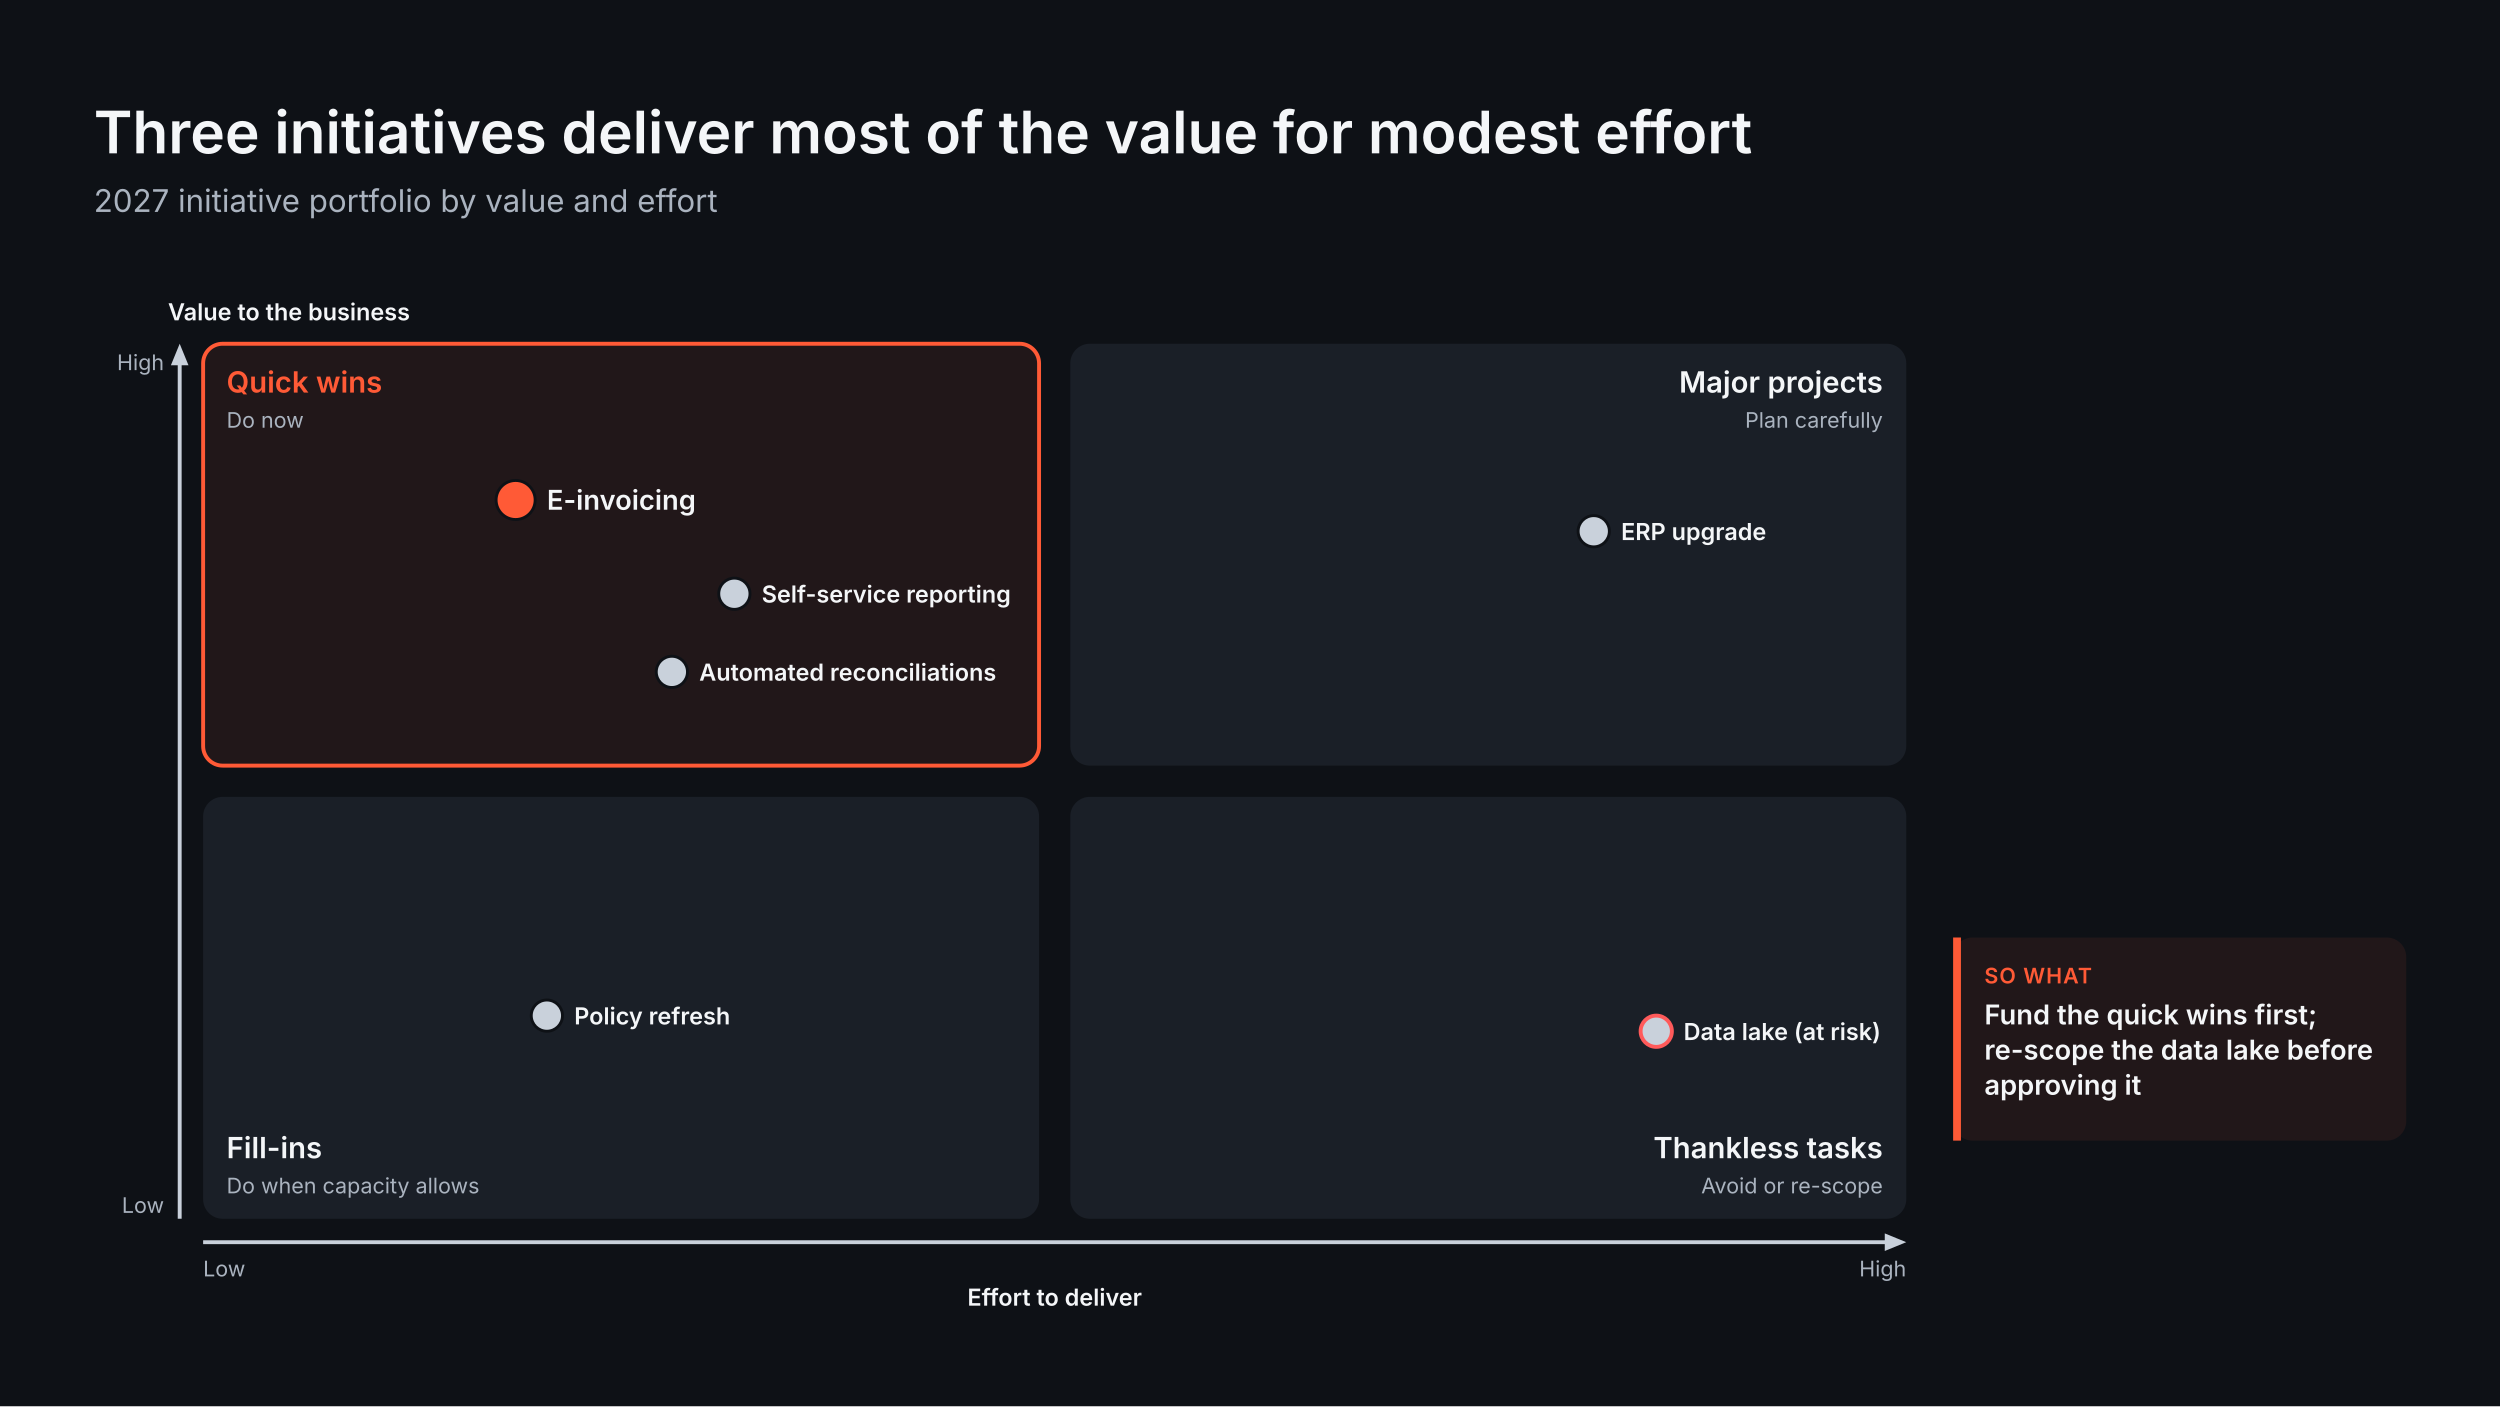
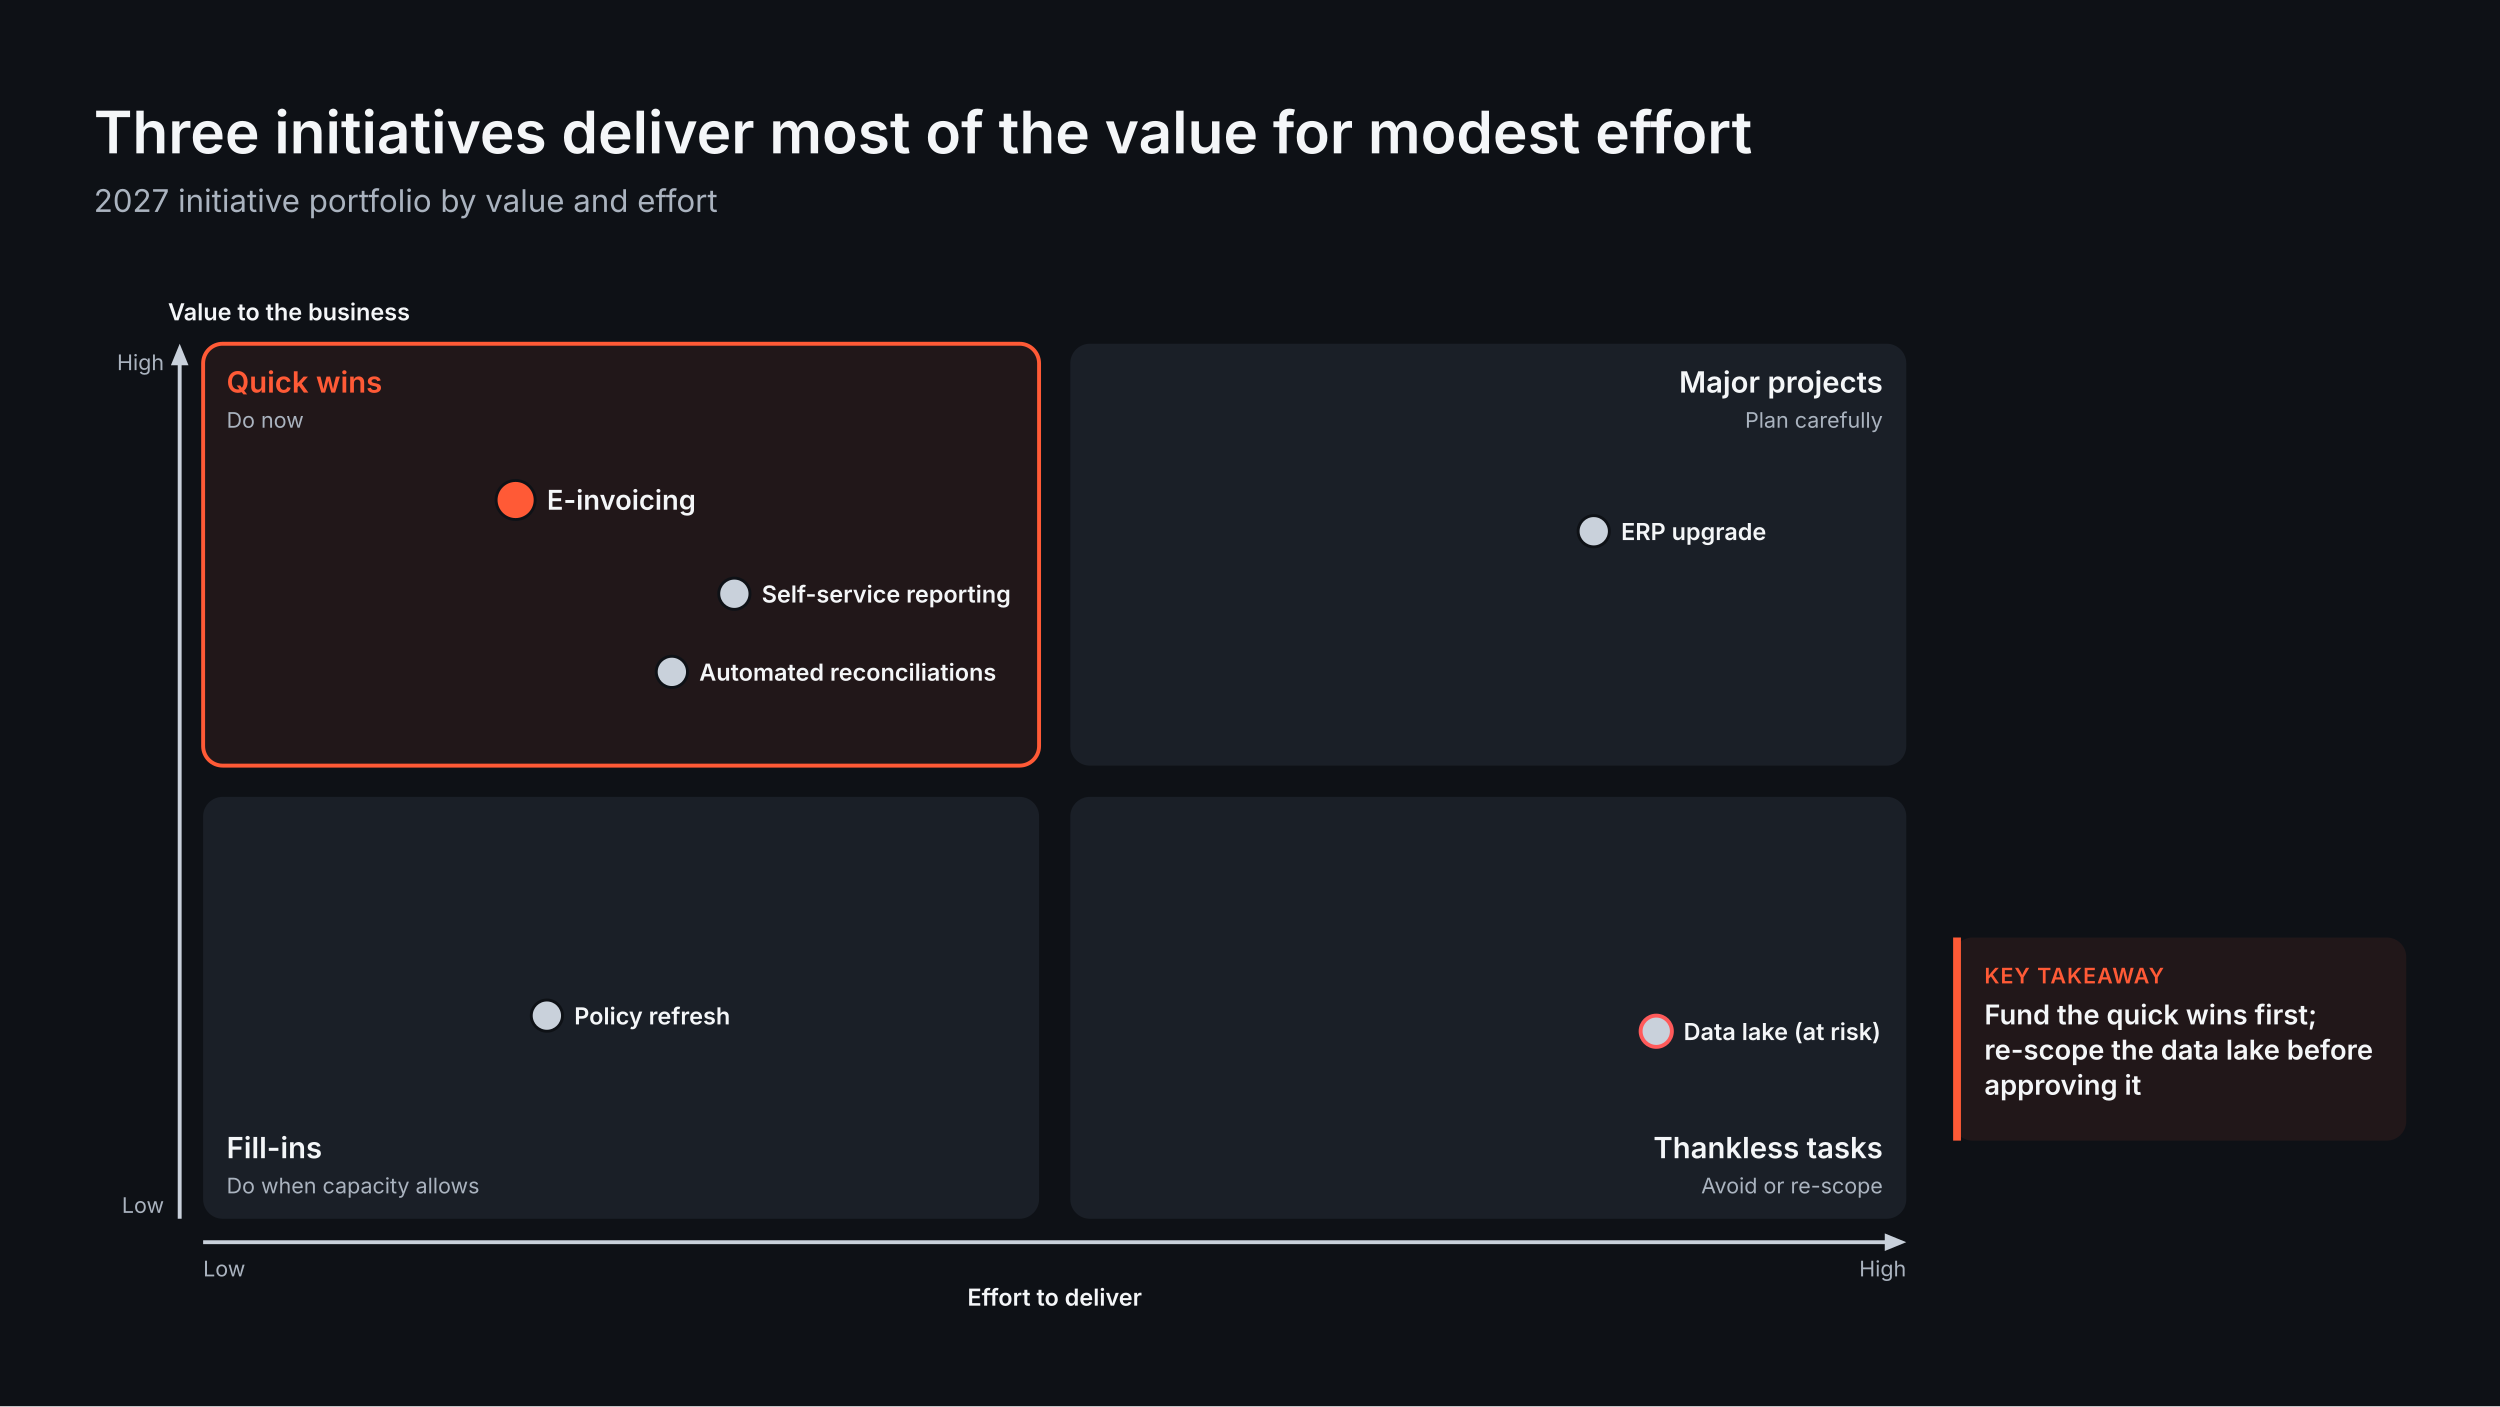
<svg xmlns="http://www.w3.org/2000/svg" width="1280" height="720" viewBox="0 0 1280 720" role="img" aria-labelledby="ds-svg-title ds-svg-desc" data-generator="diagram-studio 1.0.0" data-type="matrix-2x2" data-theme="bold" data-altitude="executive">
  <rect id="ds-background" data-role="background" width="1280" height="720" fill="#0E1116" />
  <text id="ds-title" data-role="title" font-family="Inter, 'Helvetica Neue', Arial, sans-serif" font-size="30" font-weight="600" fill="#F4F6F8">
    <tspan x="48" y="78.5">Three initiatives deliver most of the value for modest effort</tspan>
  </text>
  <text id="ds-subtitle" data-role="subtitle" font-family="Inter, 'Helvetica Neue', Arial, sans-serif" font-size="16" font-weight="400" fill="#AAB3BF">
    <tspan x="48" y="108.5">2027 initiative portfolio by value and effort</tspan>
  </text>
  <path id="quadrant-top-left" data-role="group" data-emphasis="accent" d="M114 176H522A10 10 0 0 1 532 186V382A10 10 0 0 1 522 392H114A10 10 0 0 1 104 382V186A10 10 0 0 1 114 176Z" fill="#211719" stroke="#FF5A36" stroke-width="2" stroke-linejoin="round" />
  <text id="quadrant-top-left--label" data-role="header" font-family="Inter, 'Helvetica Neue', Arial, sans-serif" font-size="15" font-weight="600" fill="#FF5A36">
    <tspan x="116" y="201">Quick wins</tspan>
  </text>
  <text id="quadrant-top-left--description" data-role="header" font-family="Inter, 'Helvetica Neue', Arial, sans-serif" font-size="11" font-weight="400" fill="#AAB3BF">
    <tspan x="116" y="219">Do now</tspan>
  </text>
  <path id="quadrant-top-right" data-role="group" d="M558 176H966A10 10 0 0 1 976 186V382A10 10 0 0 1 966 392H558A10 10 0 0 1 548 382V186A10 10 0 0 1 558 176Z" fill="#1A1F27" />
  <text id="quadrant-top-right--label" data-role="header" font-family="Inter, 'Helvetica Neue', Arial, sans-serif" font-size="15" font-weight="600" fill="#F4F6F8" text-anchor="end">
    <tspan x="964" y="201">Major projects</tspan>
  </text>
  <text id="quadrant-top-right--description" data-role="header" font-family="Inter, 'Helvetica Neue', Arial, sans-serif" font-size="11" font-weight="400" fill="#AAB3BF" text-anchor="end">
    <tspan x="964" y="219">Plan carefully</tspan>
  </text>
  <path id="quadrant-bottom-left" data-role="group" d="M114 408H522A10 10 0 0 1 532 418V614A10 10 0 0 1 522 624H114A10 10 0 0 1 104 614V418A10 10 0 0 1 114 408Z" fill="#1A1F27" />
  <text id="quadrant-bottom-left--label" data-role="header" font-family="Inter, 'Helvetica Neue', Arial, sans-serif" font-size="15" font-weight="600" fill="#F4F6F8">
    <tspan x="116" y="593">Fill-ins</tspan>
  </text>
  <text id="quadrant-bottom-left--description" data-role="header" font-family="Inter, 'Helvetica Neue', Arial, sans-serif" font-size="11" font-weight="400" fill="#AAB3BF">
    <tspan x="116" y="611">Do when capacity allows</tspan>
  </text>
  <path id="quadrant-bottom-right" data-role="group" d="M558 408H966A10 10 0 0 1 976 418V614A10 10 0 0 1 966 624H558A10 10 0 0 1 548 614V418A10 10 0 0 1 558 408Z" fill="#1A1F27" />
  <text id="quadrant-bottom-right--label" data-role="header" font-family="Inter, 'Helvetica Neue', Arial, sans-serif" font-size="15" font-weight="600" fill="#F4F6F8" text-anchor="end">
    <tspan x="964" y="593">Thankless tasks</tspan>
  </text>
  <text id="quadrant-bottom-right--description" data-role="header" font-family="Inter, 'Helvetica Neue', Arial, sans-serif" font-size="11" font-weight="400" fill="#AAB3BF" text-anchor="end">
    <tspan x="964" y="611">Avoid or re-scope</tspan>
  </text>
  <g id="ds-axis-y" data-role="axis">
    <path d="M92 624L92 186" fill="none" stroke="#C9D1DB" stroke-width="2" stroke-linecap="butt" stroke-linejoin="round" />
    <path d="M92 176L96.5 187L87.5 187Z" fill="#C9D1DB" />
  </g>
  <g id="ds-axis-x" data-role="axis">
    <path d="M104 636L966 636" fill="none" stroke="#C9D1DB" stroke-width="2" stroke-linecap="butt" stroke-linejoin="round" />
    <path d="M976 636L965 640.5L965 631.5Z" fill="#C9D1DB" />
  </g>
  <text id="ds-axis-y-high" data-role="axis" font-family="Inter, 'Helvetica Neue', Arial, sans-serif" font-size="11" font-weight="400" fill="#AAB3BF" text-anchor="end">
    <tspan x="84" y="189.5">High</tspan>
  </text>
  <text id="ds-axis-y-low" data-role="axis" font-family="Inter, 'Helvetica Neue', Arial, sans-serif" font-size="11" font-weight="400" fill="#AAB3BF" text-anchor="end">
    <tspan x="84" y="621">Low</tspan>
  </text>
  <text id="ds-axis-x-low" data-role="axis" font-family="Inter, 'Helvetica Neue', Arial, sans-serif" font-size="11" font-weight="400" fill="#AAB3BF">
    <tspan x="104" y="653.5">Low</tspan>
  </text>
  <text id="ds-axis-x-high" data-role="axis" font-family="Inter, 'Helvetica Neue', Arial, sans-serif" font-size="11" font-weight="400" fill="#AAB3BF" text-anchor="end">
    <tspan x="976" y="653.5">High</tspan>
  </text>
  <text id="ds-axis-x-title" data-role="axis" font-family="Inter, 'Helvetica Neue', Arial, sans-serif" font-size="12" font-weight="600" fill="#F4F6F8" text-anchor="middle">
    <tspan x="540" y="668.5">Effort to deliver</tspan>
  </text>
  <text id="ds-axis-y-title" data-role="axis" font-family="Inter, 'Helvetica Neue', Arial, sans-serif" font-size="12" font-weight="600" fill="#F4F6F8">
    <tspan x="86" y="164">Value to the business</tspan>
  </text>
  <path id="e-invoicing" data-role="marker" data-node="e-invoicing" data-emphasis="accent" d="M254 256A10 10 0 1 1 274 256A10 10 0 1 1 254 256Z" fill="#FF5A36" stroke="#0E1116" stroke-width="1.5" stroke-linejoin="round" />
  <text id="e-invoicing--label" data-role="label" font-family="Inter, 'Helvetica Neue', Arial, sans-serif" font-size="14" font-weight="600" fill="#F4F6F8">
    <tspan x="280" y="261">E-invoicing</tspan>
  </text>
  <path id="self-service" data-role="marker" data-node="self-service" d="M368 304A8 8 0 1 1 384 304A8 8 0 1 1 368 304Z" fill="#C9D1DB" stroke="#0E1116" stroke-width="1.5" stroke-linejoin="round" />
  <text id="self-service--label" data-role="label" font-family="Inter, 'Helvetica Neue', Arial, sans-serif" font-size="12" font-weight="600" fill="#F4F6F8">
    <tspan x="390" y="308.5">Self-service reporting</tspan>
  </text>
  <path id="auto-recs" data-role="marker" data-node="auto-recs" d="M336 344A8 8 0 1 1 352 344A8 8 0 1 1 336 344Z" fill="#C9D1DB" stroke="#0E1116" stroke-width="1.5" stroke-linejoin="round" />
  <text id="auto-recs--label" data-role="label" font-family="Inter, 'Helvetica Neue', Arial, sans-serif" font-size="12" font-weight="600" fill="#F4F6F8">
    <tspan x="358" y="348.5">Automated reconciliations</tspan>
  </text>
  <path id="erp" data-role="marker" data-node="erp" d="M808 272A8 8 0 1 1 824 272A8 8 0 1 1 808 272Z" fill="#C9D1DB" stroke="#0E1116" stroke-width="1.5" stroke-linejoin="round" />
  <text id="erp--label" data-role="label" font-family="Inter, 'Helvetica Neue', Arial, sans-serif" font-size="12" font-weight="600" fill="#F4F6F8">
    <tspan x="830" y="276.5">ERP upgrade</tspan>
  </text>
  <path id="data-lake" data-role="marker" data-node="data-lake" data-status="at-risk" d="M840 528A8 8 0 1 1 856 528A8 8 0 1 1 840 528Z" fill="#C9D1DB" stroke="#FF5A5A" stroke-width="2" stroke-linejoin="round" />
  <text id="data-lake--label" data-role="label" font-family="Inter, 'Helvetica Neue', Arial, sans-serif" font-size="12" font-weight="600" fill="#F4F6F8">
    <tspan x="862" y="532.5">Data lake (at risk)</tspan>
  </text>
  <path id="policy" data-role="marker" data-node="policy" d="M272 520A8 8 0 1 1 288 520A8 8 0 1 1 272 520Z" fill="#C9D1DB" stroke="#0E1116" stroke-width="1.5" stroke-linejoin="round" />
  <text id="policy--label" data-role="label" font-family="Inter, 'Helvetica Neue', Arial, sans-serif" font-size="12" font-weight="600" fill="#F4F6F8">
    <tspan x="294" y="524.5">Policy refresh</tspan>
  </text>
  <path id="ds-callout" data-role="callout" d="M1010 480H1222A10 10 0 0 1 1232 490V574A10 10 0 0 1 1222 584H1010A10 10 0 0 1 1000 574V490A10 10 0 0 1 1010 480Z" fill="#211719" />
  <path id="ds-callout-bar" data-role="decoration" d="M1000 480H1004V584H1000Z" fill="#FF5A36" />
  <text id="ds-callout-heading" data-role="label" font-family="Inter, 'Helvetica Neue', Arial, sans-serif" font-size="11" font-weight="600" fill="#FF5A36" letter-spacing="0.5">
-     <tspan x="1016" y="503.5">SO WHAT</tspan>
+     <tspan x="1016" y="503.5">KEY TAKEAWAY</tspan>
  </text>
  <text id="ds-callout-text" data-role="label" font-family="Inter, 'Helvetica Neue', Arial, sans-serif" font-size="14" font-weight="600" fill="#F4F6F8">
    <tspan x="1016" y="524.5">Fund the quick wins first;</tspan>
    <tspan x="1016" y="542.5">re-scope the data lake before</tspan>
    <tspan x="1016" y="560.5">approving it</tspan>
  </text>
</svg>
